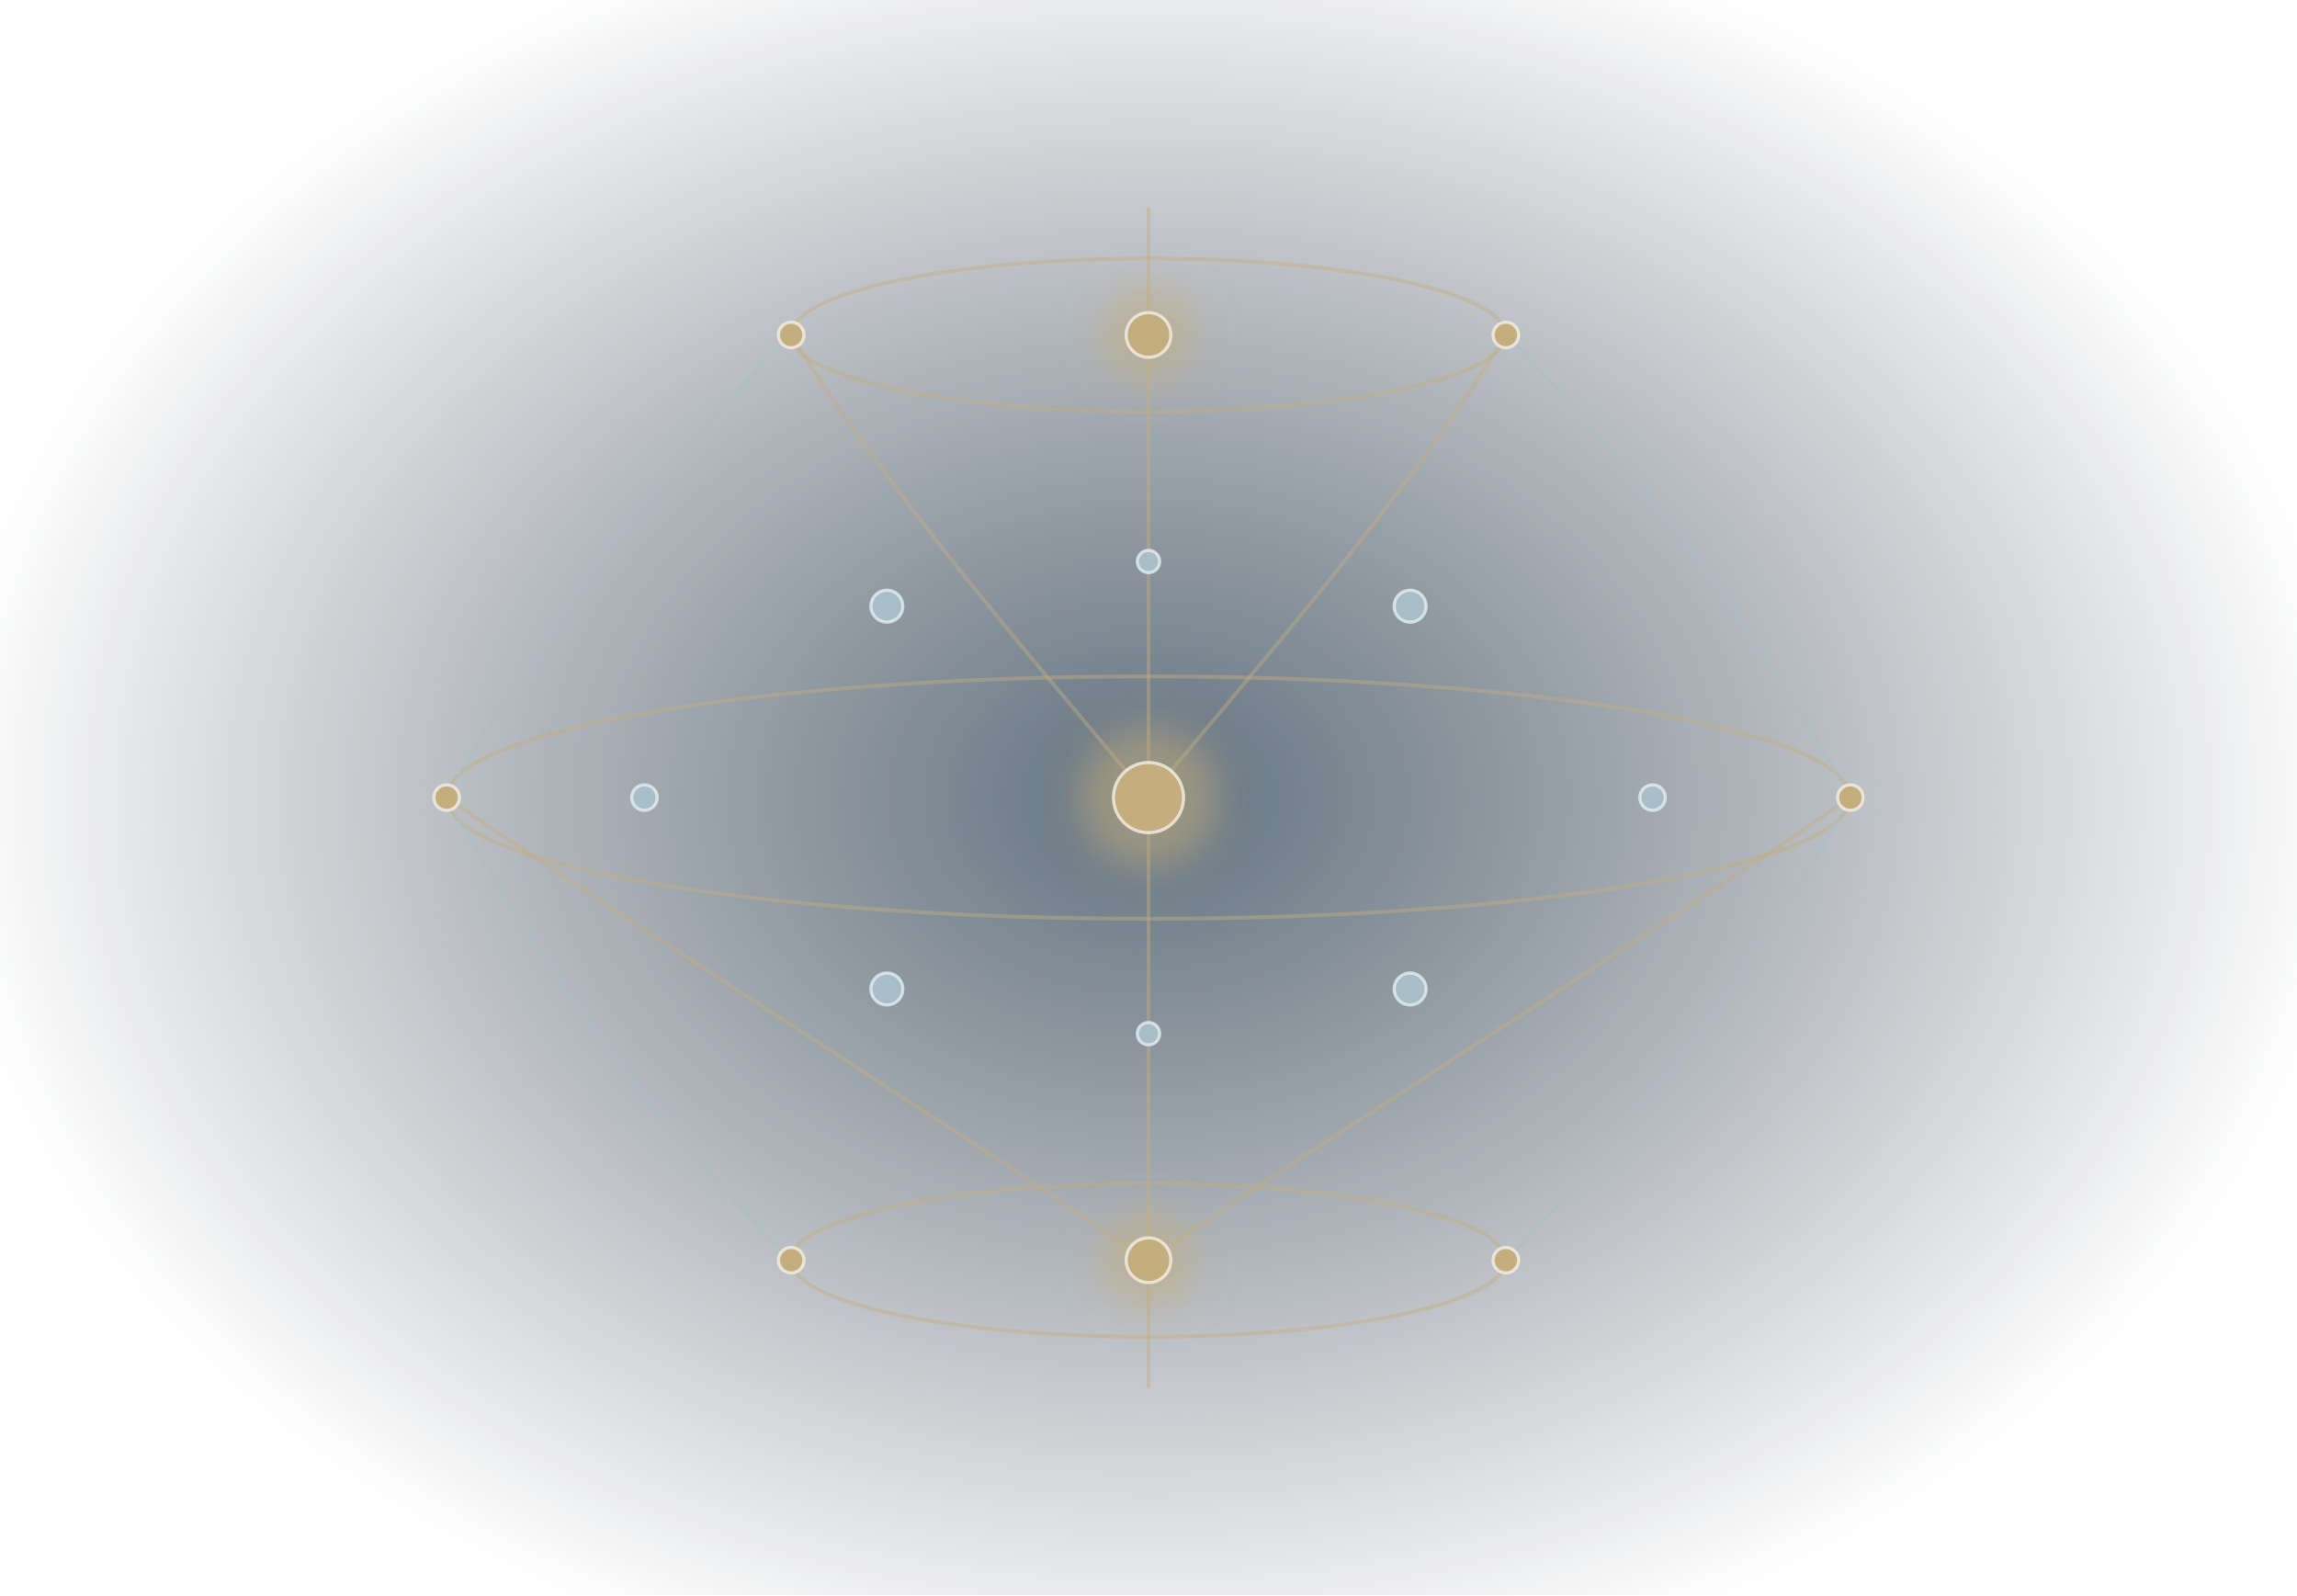
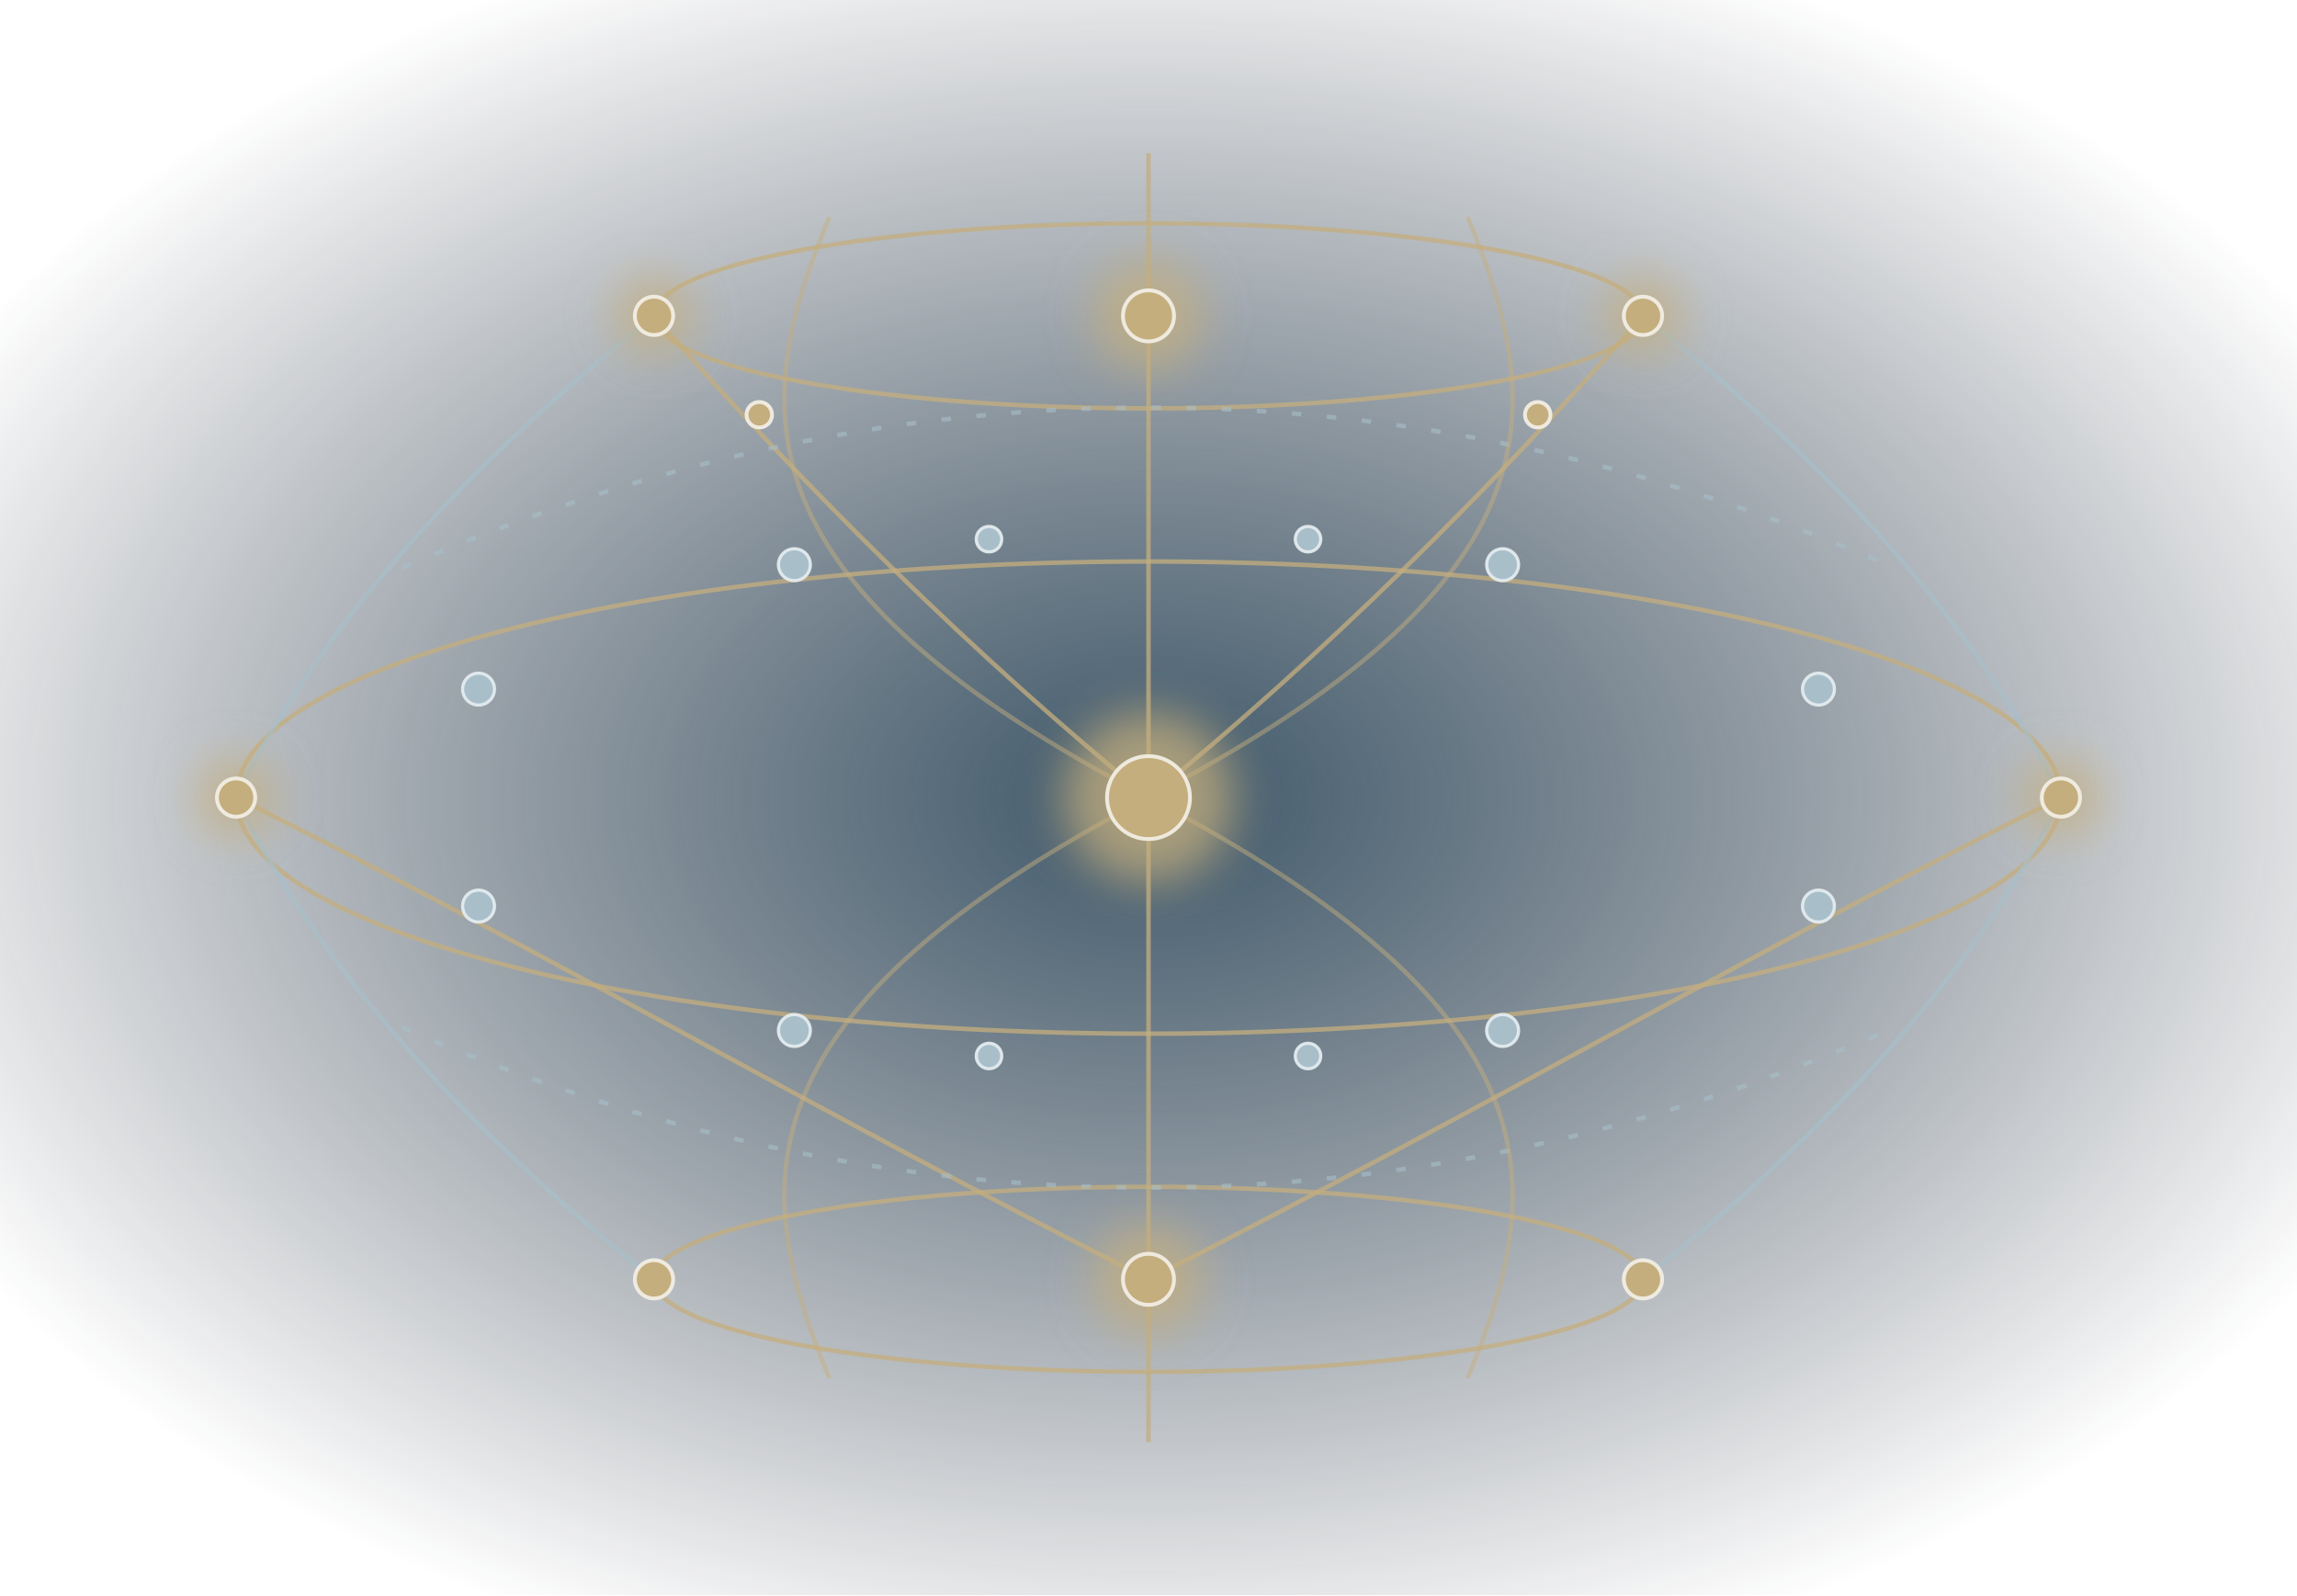
<svg xmlns="http://www.w3.org/2000/svg" viewBox="0 0 720 500" fill="none">
  <defs>
-     <radialGradient id="field" cx="0" cy="0" r="1" gradientTransform="matrix(0 285 -375 0 360 250)" gradientUnits="userSpaceOnUse">
-       <stop stop-color="#20384B" stop-opacity=".7" />
+     <radialGradient id="field" cx="0" cy="0" r="1" gradientTransform="matrix(0 285 -430 0 360 250)" gradientUnits="userSpaceOnUse">
+       <stop stop-color="#29465A" stop-opacity=".9" />
      <stop offset="1" stop-color="#111A28" stop-opacity="0" />
    </radialGradient>
    <filter id="glow" width="2" height="2" x="-.5" y="-.5">
-       <feGaussianBlur stdDeviation="6" />
+       <feGaussianBlur stdDeviation="7" />
    </filter>
  </defs>
  <rect width="720" height="500" fill="url(#field)" />
-   <g stroke="#C4AE7E" stroke-opacity=".44" stroke-width="1.2">
-     <ellipse cx="360" cy="105" rx="112" ry="24" />
-     <ellipse cx="360" cy="250" rx="220" ry="38" />
-     <ellipse cx="360" cy="395" rx="112" ry="24" />
-     <path d="M360 65v370M248 105c32 52 77 103 112 145 35-42 80-93 112-145M140 250c67 46 145 94 220 145 75-51 153-99 220-145" />
-     <path d="M248 105c-44 44-78 92-108 145 30 53 64 101 108 145M472 105c44 44 78 92 108 145-30 53-64 101-108 145" stroke="#A8BFCA" stroke-opacity=".4" />
+   <g stroke="#C4AE7E" stroke-width="1.4" stroke-opacity=".76">
+     <ellipse cx="360" cy="99" rx="155" ry="29" />
+     <ellipse cx="360" cy="250" rx="286" ry="74" />
+     <ellipse cx="360" cy="401" rx="155" ry="29" />
+     <path d="M360 48v404M205 99c47 54 102 108 155 151 53-43 108-97 155-151M74 250c87 43 185 100 286 151 101-51 199-108 286-151" />
+     <path d="M205 99c-58 46-105 97-131 151 26 54 73 105 131 151M515 99c58 46 105 97 131 151-26 54-73 105-131 151" stroke="#A8BFCA" stroke-opacity=".68" />
+     <path d="M126 178c154-67 314-67 468 0M126 322c154 67 314 67 468 0" stroke-dasharray="3 8" stroke="#A8BFCA" stroke-opacity=".58" />
+     <path d="M260 68c-26 62-28 115 100 182 128-67 126-120 100-182M260 432c-26-62-28-115 100-182 128 67 126 120 100 182" stroke-opacity=".48" />
  </g>
-   <g fill="#C4AE7E" filter="url(#glow)" opacity=".55">
-     <circle cx="360" cy="105" r="15" />
-     <circle cx="360" cy="250" r="22" />
-     <circle cx="360" cy="395" r="15" />
+   <g fill="#C4AE7E" filter="url(#glow)" opacity=".78">
+     <circle cx="360" cy="99" r="17" />
+     <circle cx="360" cy="250" r="27" />
+     <circle cx="360" cy="401" r="17" />
+     <circle cx="205" cy="99" r="12" />
+     <circle cx="515" cy="99" r="12" />
+     <circle cx="74" cy="250" r="12" />
+     <circle cx="646" cy="250" r="12" />
  </g>
-   <g fill="#C4AE7E" stroke="#F2EEE4" stroke-opacity=".82">
-     <circle cx="360" cy="105" r="7" />
-     <circle cx="360" cy="250" r="11" />
-     <circle cx="360" cy="395" r="7" />
-     <circle cx="248" cy="105" r="4" />
-     <circle cx="472" cy="105" r="4" />
-     <circle cx="140" cy="250" r="4" />
-     <circle cx="580" cy="250" r="4" />
-     <circle cx="248" cy="395" r="4" />
-     <circle cx="472" cy="395" r="4" />
+   <g fill="#C4AE7E" stroke="#F2EEE4" stroke-opacity=".94" stroke-width="1.2">
+     <circle cx="360" cy="99" r="8" />
+     <circle cx="360" cy="250" r="13" />
+     <circle cx="360" cy="401" r="8" />
+     <circle cx="205" cy="99" r="6" />
+     <circle cx="515" cy="99" r="6" />
+     <circle cx="74" cy="250" r="6" />
+     <circle cx="646" cy="250" r="6" />
+     <circle cx="205" cy="401" r="6" />
+     <circle cx="515" cy="401" r="6" />
+     <circle cx="238" cy="130" r="4" />
+     <circle cx="482" cy="130" r="4" />
  </g>
-   <g fill="#A8BFCA" stroke="#E5EDF0" stroke-opacity=".8">
-     <circle cx="278" cy="190" r="5" />
-     <circle cx="442" cy="190" r="5" />
-     <circle cx="278" cy="310" r="5" />
-     <circle cx="442" cy="310" r="5" />
-     <circle cx="202" cy="250" r="4" />
-     <circle cx="518" cy="250" r="4" />
-     <circle cx="360" cy="176" r="3.5" />
-     <circle cx="360" cy="324" r="3.5" />
+   <g fill="#A8BFCA" stroke="#E5EDF0" stroke-opacity=".92">
+     <circle cx="249" cy="177" r="5" />
+     <circle cx="471" cy="177" r="5" />
+     <circle cx="249" cy="323" r="5" />
+     <circle cx="471" cy="323" r="5" />
+     <circle cx="150" cy="216" r="5" />
+     <circle cx="570" cy="216" r="5" />
+     <circle cx="150" cy="284" r="5" />
+     <circle cx="570" cy="284" r="5" />
+     <circle cx="310" cy="169" r="4" />
+     <circle cx="410" cy="169" r="4" />
+     <circle cx="310" cy="331" r="4" />
+     <circle cx="410" cy="331" r="4" />
  </g>
</svg>
